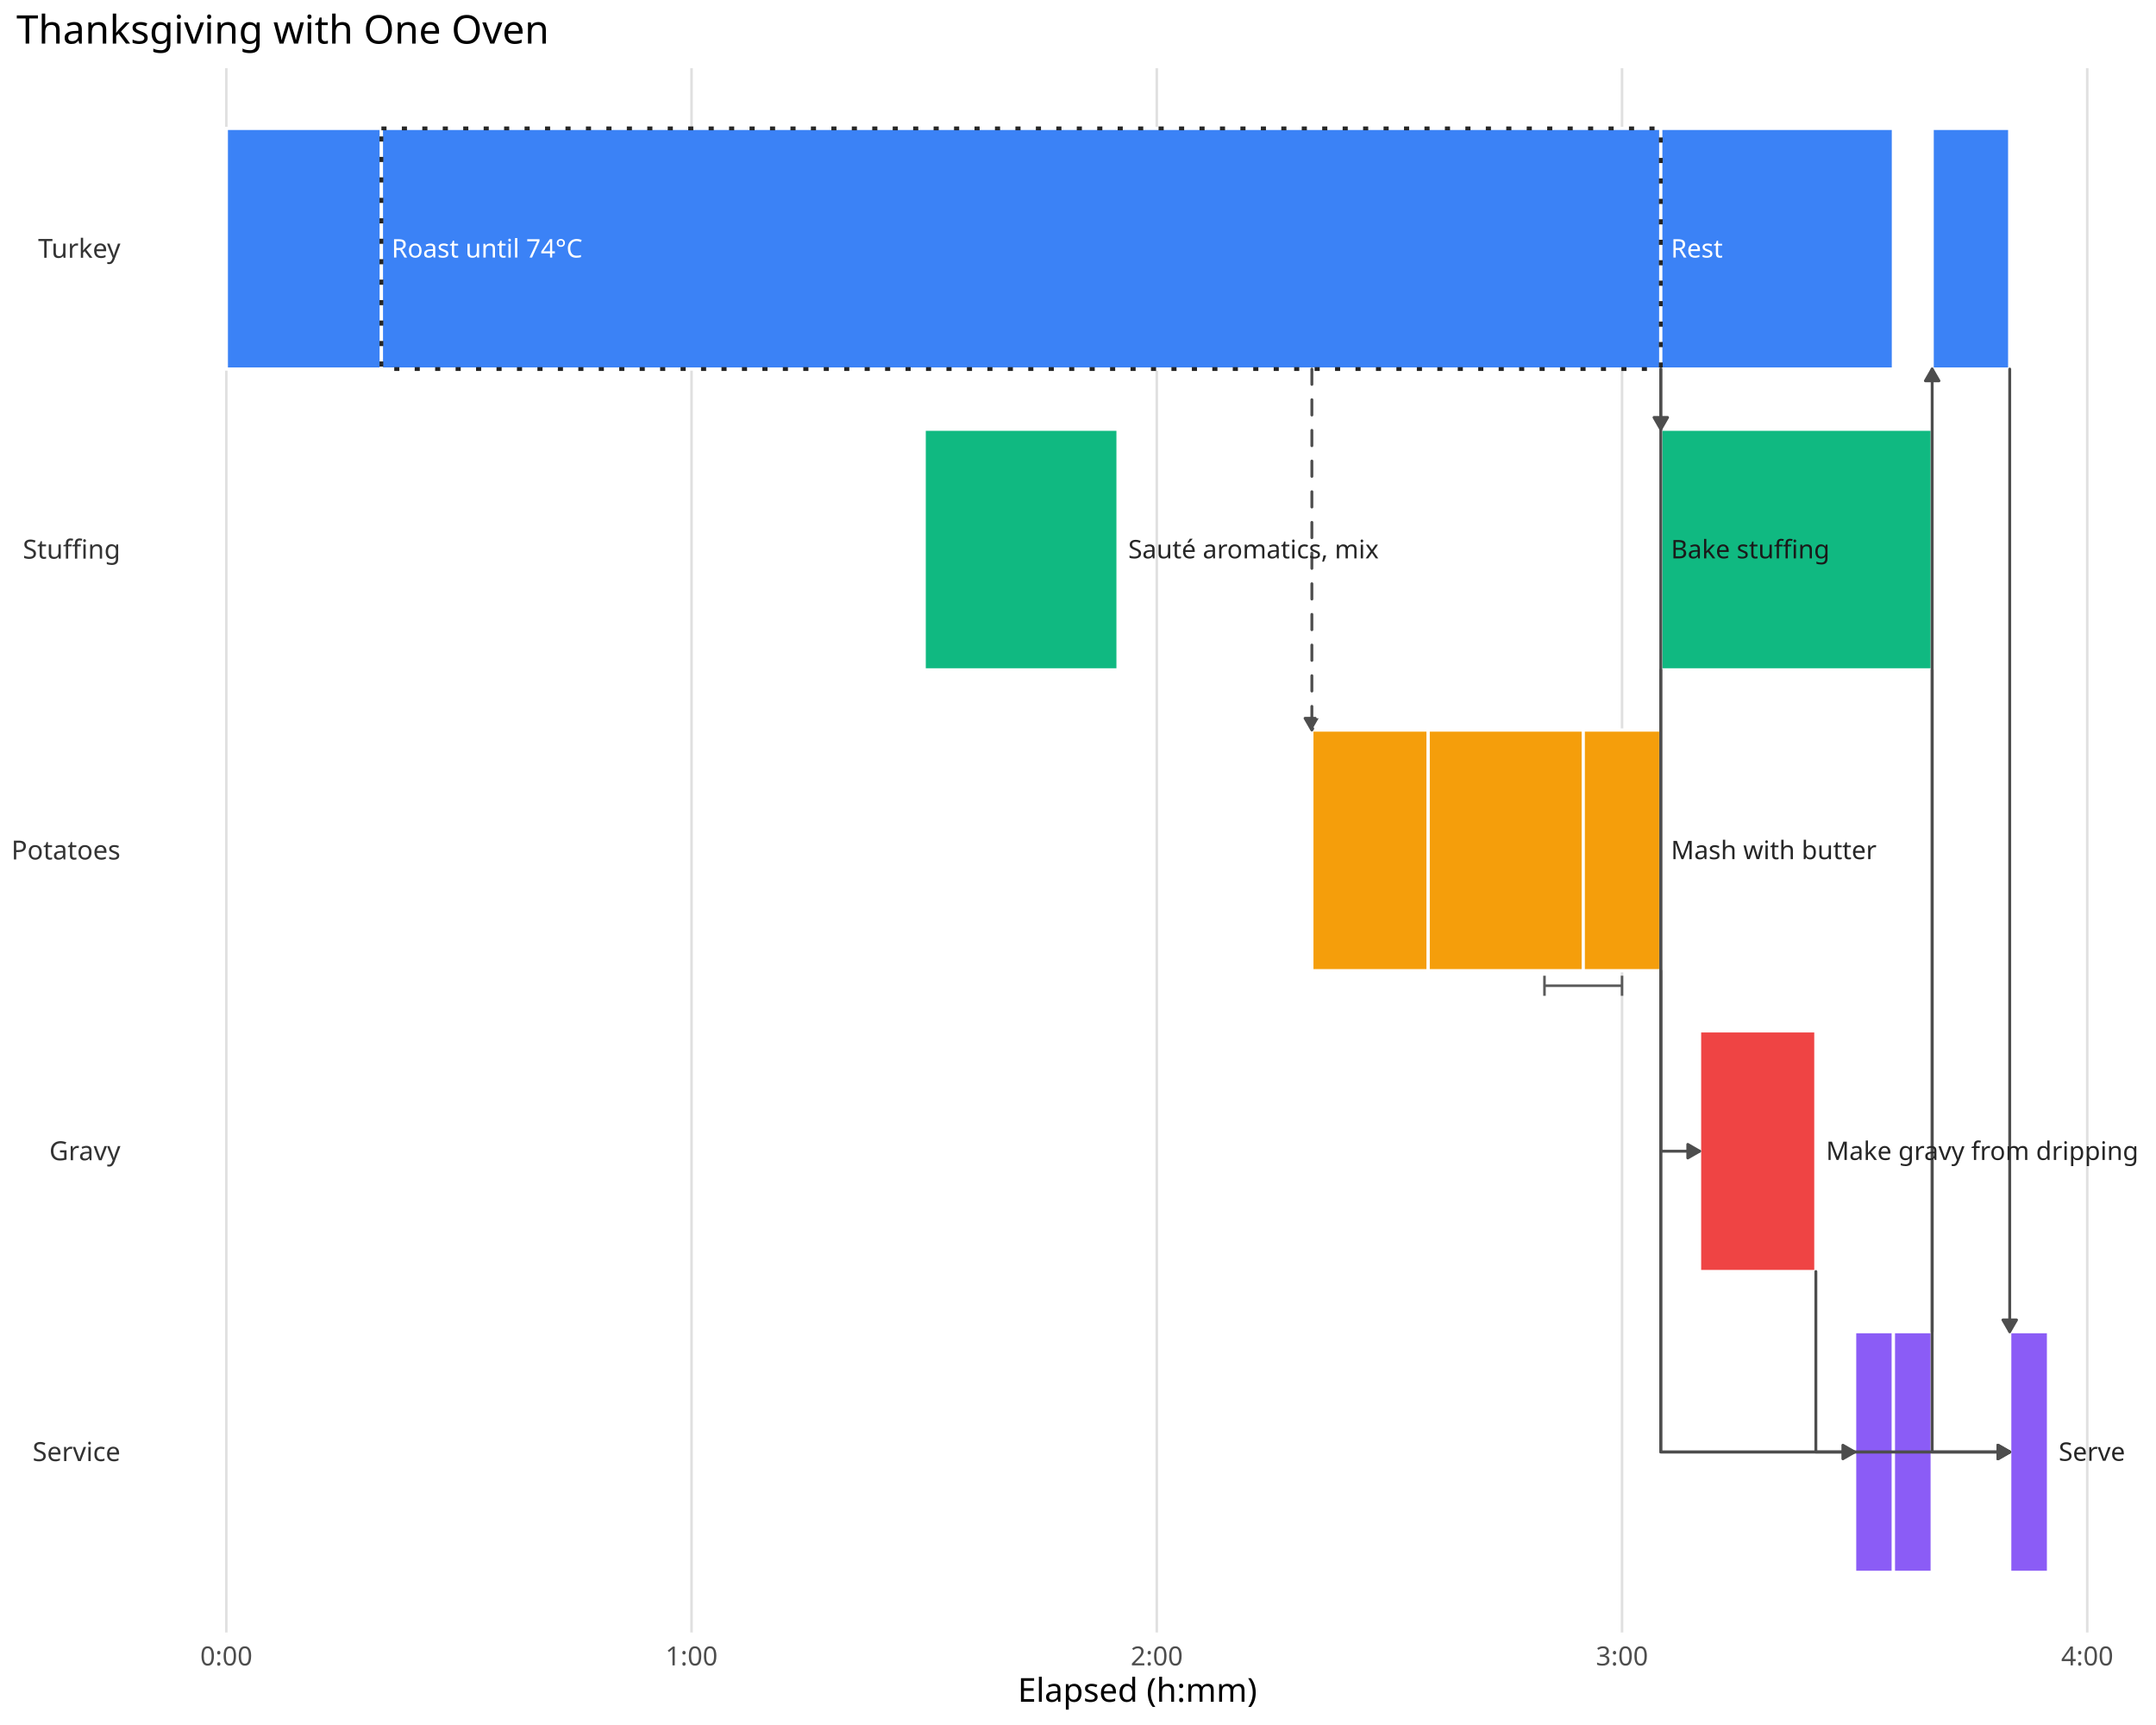
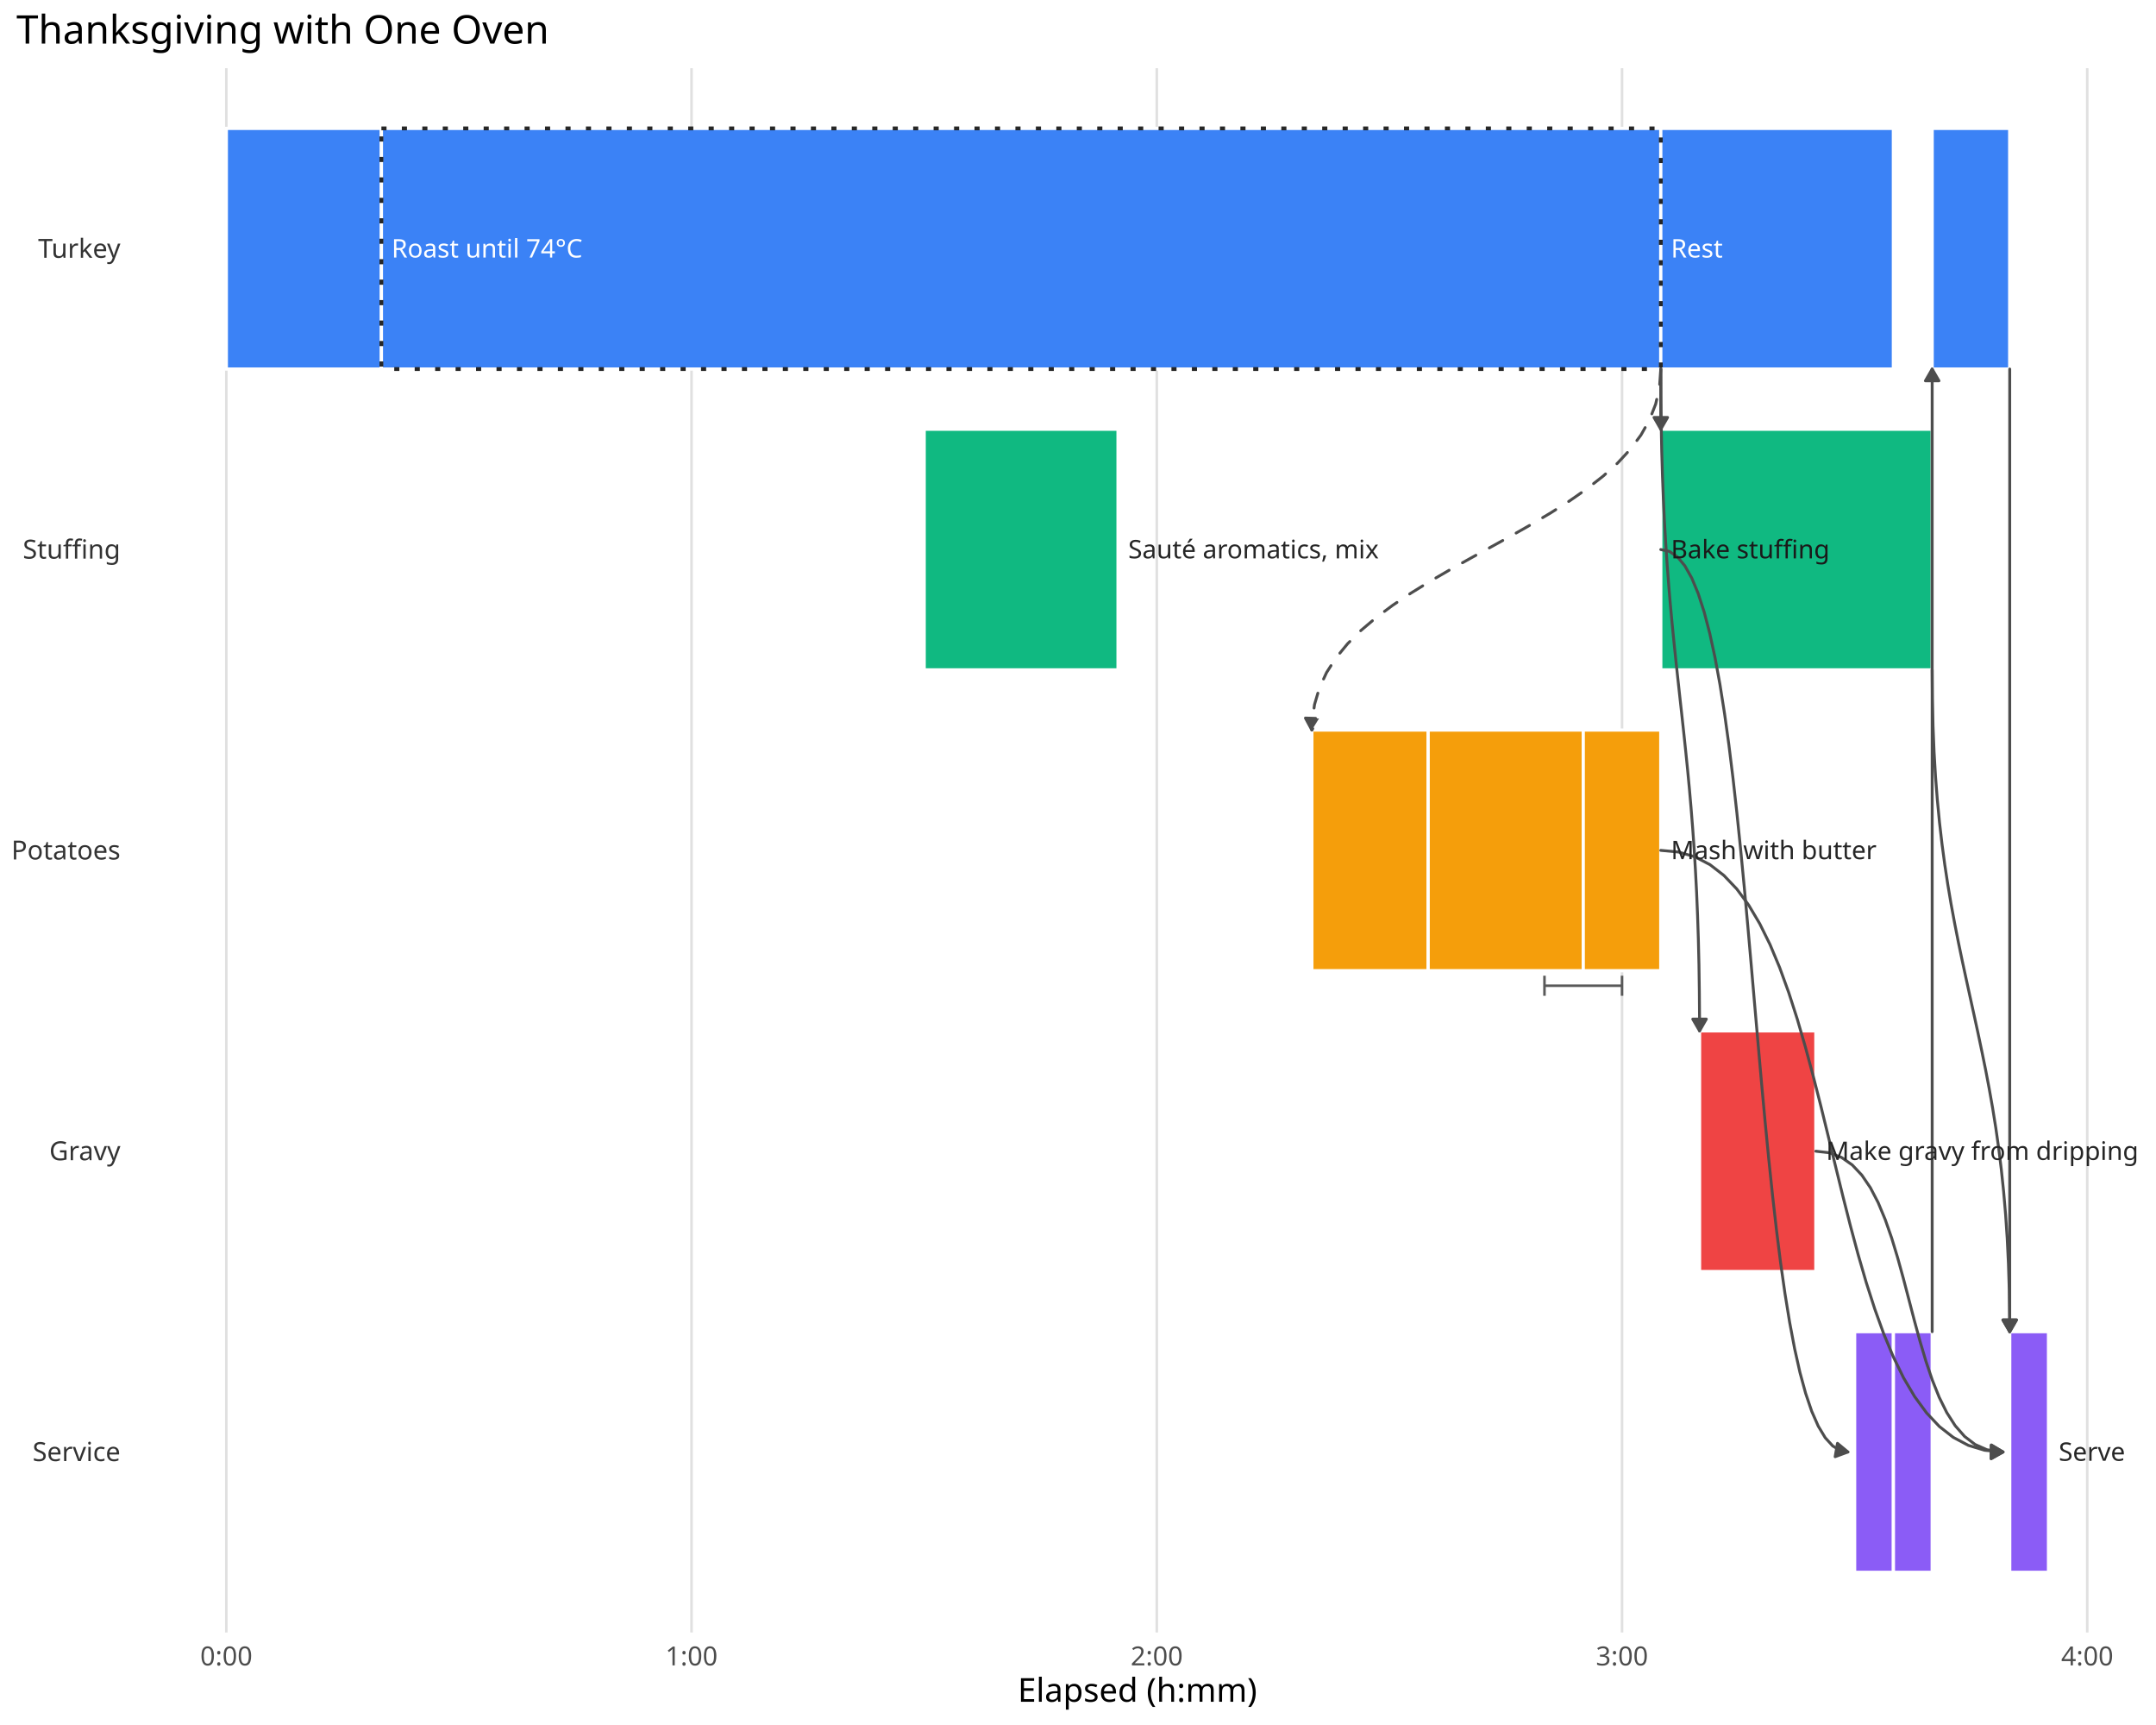
<svg xmlns="http://www.w3.org/2000/svg" class="svglite" data-engine-version="2.0" width="720.00pt" height="576.00pt" viewBox="0 0 720.00 576.00">
  <defs>
    <style type="text/css">
    .svglite line, .svglite polyline, .svglite polygon, .svglite path, .svglite rect, .svglite circle {
      fill: none;
      stroke: #000000;
      stroke-linecap: round;
      stroke-linejoin: round;
      stroke-miterlimit: 10.00;
    }
  </style>
  </defs>
  <rect width="100%" height="100%" style="stroke: none; fill: #FFFFFF;" />
  <defs>
    <clipPath id="cpMC4wMHw3MjAuMDB8MC4wMHw1NzYuMDA=">
      <rect x="0.00" y="0.00" width="720.00" height="576.00" />
    </clipPath>
  </defs>
  <g clip-path="url(#cpMC4wMHw3MjAuMDB8MC4wMHw1NzYuMDA=)">
    <rect x="0.00" y="0.00" width="720.00" height="576.00" style="stroke-width: 1.07; stroke: none; fill: #FFFFFF;" />
  </g>
  <defs>
    <clipPath id="cpNDUuMTV8NzE0LjUyfDIyLjc4fDU0NS4xMQ==">
      <rect x="45.15" y="22.78" width="669.37" height="522.33" />
    </clipPath>
  </defs>
  <g clip-path="url(#cpNDUuMTV8NzE0LjUyfDIyLjc4fDU0NS4xMQ==)">
    <polyline points="75.58,545.11 75.58,22.78 " style="stroke-width: 0.85; stroke: #E0E0E0; stroke-linecap: butt;" />
    <polyline points="230.94,545.11 230.94,22.78 " style="stroke-width: 0.85; stroke: #E0E0E0; stroke-linecap: butt;" />
    <polyline points="386.31,545.11 386.31,22.78 " style="stroke-width: 0.85; stroke: #E0E0E0; stroke-linecap: butt;" />
    <polyline points="541.68,545.11 541.68,22.78 " style="stroke-width: 0.85; stroke: #E0E0E0; stroke-linecap: butt;" />
    <polyline points="697.04,545.11 697.04,22.78 " style="stroke-width: 0.85; stroke: #E0E0E0; stroke-linecap: butt;" />
    <rect x="528.73" y="243.77" width="12.95" height="80.36" style="stroke-width: 1.07; stroke: none; stroke-linecap: butt; stroke-linejoin: miter; fill: #F59E0B; fill-opacity: 0.30;" />
    <line x1="515.78" y1="329.15" x2="541.68" y2="329.15" style="stroke-width: 0.85; stroke: #595959; stroke-linecap: butt;" />
    <line x1="515.78" y1="332.50" x2="515.78" y2="325.80" style="stroke-width: 0.85; stroke: #595959; stroke-linecap: butt;" />
    <line x1="541.68" y1="332.50" x2="541.68" y2="325.80" style="stroke-width: 0.85; stroke: #595959; stroke-linecap: butt;" />
    <rect x="75.58" y="42.87" width="51.79" height="80.36" style="stroke-width: 1.07; stroke: #FFFFFF; stroke-linecap: butt; stroke-linejoin: miter; fill: #3B82F6;" />
    <rect x="127.37" y="42.87" width="427.26" height="80.36" style="stroke-width: 1.07; stroke: #FFFFFF; stroke-linecap: butt; stroke-linejoin: miter; fill: #3B82F6;" />
    <rect x="554.62" y="42.87" width="77.68" height="80.36" style="stroke-width: 1.07; stroke: #FFFFFF; stroke-linecap: butt; stroke-linejoin: miter; fill: #3B82F6;" />
    <rect x="645.25" y="42.87" width="25.89" height="80.36" style="stroke-width: 1.07; stroke: #FFFFFF; stroke-linecap: butt; stroke-linejoin: miter; fill: #3B82F6;" />
    <rect x="308.63" y="143.32" width="64.74" height="80.36" style="stroke-width: 1.07; stroke: #FFFFFF; stroke-linecap: butt; stroke-linejoin: miter; fill: #10B981;" />
    <rect x="554.62" y="143.32" width="90.63" height="80.36" style="stroke-width: 1.07; stroke: #FFFFFF; stroke-linecap: butt; stroke-linejoin: miter; fill: #10B981;" />
    <rect x="438.10" y="243.77" width="38.84" height="80.36" style="stroke-width: 1.07; stroke: #FFFFFF; stroke-linecap: butt; stroke-linejoin: miter; fill: #F59E0B;" />
    <rect x="476.94" y="243.77" width="51.79" height="80.36" style="stroke-width: 1.07; stroke: #FFFFFF; stroke-linecap: butt; stroke-linejoin: miter; fill: #F59E0B;" />
    <rect x="528.73" y="243.77" width="25.89" height="80.36" style="stroke-width: 1.07; stroke: #FFFFFF; stroke-linecap: butt; stroke-linejoin: miter; fill: #F59E0B;" />
    <rect x="567.57" y="344.22" width="38.84" height="80.36" style="stroke-width: 1.07; stroke: #FFFFFF; stroke-linecap: butt; stroke-linejoin: miter; fill: #EF4444;" />
    <rect x="619.36" y="444.66" width="12.95" height="80.36" style="stroke-width: 1.07; stroke: #FFFFFF; stroke-linecap: butt; stroke-linejoin: miter; fill: #8B5CF6;" />
    <rect x="632.31" y="444.66" width="12.95" height="80.36" style="stroke-width: 1.07; stroke: #FFFFFF; stroke-linecap: butt; stroke-linejoin: miter; fill: #8B5CF6;" />
    <rect x="671.15" y="444.66" width="12.95" height="80.36" style="stroke-width: 1.07; stroke: #FFFFFF; stroke-linecap: butt; stroke-linejoin: miter; fill: #8B5CF6;" />
    <rect x="127.37" y="42.87" width="427.26" height="80.36" style="stroke-width: 1.28; stroke: #262626; stroke-dasharray: 1.71,5.12; stroke-linecap: butt; stroke-linejoin: miter;" />
-     <polyline points="645.25,444.66 645.25,123.23 " style="stroke-width: 0.96; stroke: #4D4D4D;" />
+     <polyline points="645.25,444.66 645.25,432.90 645.25,421.70 645.25,411.02 645.25,400.80 645.25,391.00 645.25,381.58 645.25,372.49 645.25,363.70 645.25,355.19 645.25,346.91 645.25,338.85 645.25,330.97 645.25,323.25 645.25,315.67 645.25,308.18 645.25,300.78 645.25,293.44 645.25,286.13 645.25,278.82 645.25,271.50 645.25,264.14 645.25,256.70 645.25,249.18 645.25,241.54 645.25,233.76 645.25,225.81 645.25,217.67 645.25,209.30 645.25,200.68 645.25,191.78 645.25,182.56 645.25,172.99 645.25,163.02 645.25,152.62 645.25,141.74 645.25,130.32 645.25,123.23 " style="stroke-width: 0.96; stroke: #4D4D4D;" />
    <polygon points="647.52,127.16 645.25,123.23 642.99,127.16 " style="stroke-width: 0.96; stroke: #4D4D4D; fill: #4D4D4D;" />
-     <polyline points="554.62,123.23 554.62,143.32 " style="stroke-width: 0.96; stroke: #4D4D4D;" />
+     <polyline points="554.62,123.23 554.62,125.97 554.62,128.29 554.62,130.34 554.62,132.22 554.62,134.05 554.62,135.93 554.62,137.94 554.62,140.21 554.62,142.88 554.62,143.32 " style="stroke-width: 0.96; stroke: #4D4D4D;" />
    <polygon points="552.36,139.39 554.62,143.32 556.89,139.39 " style="stroke-width: 0.96; stroke: #4D4D4D; fill: #4D4D4D;" />
-     <polyline points="438.10,123.23 438.10,243.77 " style="stroke-width: 0.96; stroke: #4D4D4D; stroke-dasharray: 5.12,5.12;" />
-     <polygon points="435.83,239.84 438.10,243.77 440.37,239.84 " style="stroke-width: 0.96; stroke: #4D4D4D; stroke-dasharray: 5.12,5.12; fill: #4D4D4D;" />
-     <polyline points="554.62,123.23 554.62,384.40 567.57,384.40 " style="stroke-width: 0.96; stroke: #4D4D4D;" />
-     <polygon points="563.64,386.66 567.57,384.40 563.64,382.13 " style="stroke-width: 0.96; stroke: #4D4D4D; fill: #4D4D4D;" />
-     <polyline points="554.62,223.68 554.62,484.84 619.36,484.84 " style="stroke-width: 0.96; stroke: #4D4D4D;" />
-     <polygon points="615.43,487.11 619.36,484.84 615.43,482.58 " style="stroke-width: 0.96; stroke: #4D4D4D; fill: #4D4D4D;" />
-     <polyline points="671.15,123.23 671.15,444.66 " style="stroke-width: 0.96; stroke: #4D4D4D;" />
+     <polyline points="554.62,123.23 554.19,129.28 552.91,134.94 550.83,140.26 547.99,145.28 544.44,150.04 540.24,154.59 535.42,158.94 530.06,163.14 524.23,167.21 518.00,171.17 511.47,175.06 504.72,178.89 497.85,182.68 490.95,186.48 484.14,190.29 477.50,194.15 471.13,198.08 465.12,202.09 459.55,206.23 454.49,210.52 450.01,214.98 446.17,219.65 443.02,224.55 440.61,229.74 438.99,235.24 438.18,241.11 438.10,243.77 " style="stroke-width: 0.96; stroke: #4D4D4D; stroke-dasharray: 5.12,5.12;" />
+     <polygon points="435.95,239.77 438.10,243.77 440.49,239.91 " style="stroke-width: 0.96; stroke: #4D4D4D; stroke-dasharray: 5.12,5.12; fill: #4D4D4D;" />
+     <polyline points="554.62,123.23 554.66,132.93 554.77,142.07 554.94,150.72 555.19,158.93 555.49,166.76 555.85,174.26 556.27,181.46 556.74,188.41 557.25,195.13 557.80,201.66 558.39,208.04 559.01,214.29 559.65,220.45 560.31,226.55 560.97,232.60 561.64,238.66 562.30,244.73 562.95,250.87 563.58,257.08 564.18,263.41 564.74,269.88 565.27,276.53 565.76,283.39 566.19,290.49 566.58,297.87 566.90,305.57 567.17,313.64 567.37,322.12 567.50,331.07 567.57,340.56 567.57,344.22 " style="stroke-width: 0.96; stroke: #4D4D4D;" />
+     <polygon points="565.30,340.29 567.57,344.22 569.83,340.29 " style="stroke-width: 0.96; stroke: #4D4D4D; fill: #4D4D4D;" />
+     <polyline points="554.62,183.50 557.50,184.12 560.17,185.94 562.65,188.92 564.96,193.01 567.11,198.18 569.11,204.36 570.98,211.52 572.74,219.60 574.38,228.54 575.92,238.29 577.37,248.76 578.74,259.88 580.05,271.58 581.30,283.76 582.51,296.33 583.68,309.20 584.83,322.27 585.97,335.43 587.12,348.58 588.27,361.61 589.45,374.43 590.67,386.94 591.93,399.04 593.25,410.63 594.63,421.64 596.10,431.97 597.66,441.57 599.32,450.35 601.09,458.26 602.99,465.24 605.02,471.23 607.20,476.19 609.54,480.08 612.06,482.84 614.77,484.44 617.11,484.84 " style="stroke-width: 0.96; stroke: #4D4D4D;" />
+     <polygon points="612.85,486.41 617.11,484.84 613.63,481.94 " style="stroke-width: 0.96; stroke: #4D4D4D; fill: #4D4D4D;" />
+     <polyline points="671.15,123.23 671.15,135.00 671.15,146.19 671.15,156.88 671.15,167.09 671.15,176.89 671.15,186.32 671.15,195.41 671.15,204.19 671.15,212.71 671.15,220.98 671.15,229.04 671.15,236.92 671.15,244.64 671.15,252.23 671.15,259.71 671.15,267.11 671.15,274.46 671.15,281.77 671.15,289.07 671.15,296.40 671.15,303.76 671.15,311.19 671.15,318.71 671.15,326.35 671.15,334.13 671.15,342.08 671.15,350.23 671.15,358.59 671.15,367.21 671.15,376.12 671.15,385.34 671.15,394.91 671.15,404.87 671.15,415.27 671.15,426.15 671.15,437.57 671.15,444.66 " style="stroke-width: 0.96; stroke: #4D4D4D;" />
    <polygon points="668.88,440.74 671.15,444.66 673.42,440.74 " style="stroke-width: 0.96; stroke: #4D4D4D; fill: #4D4D4D;" />
-     <polyline points="645.25,223.68 645.25,484.84 671.15,484.84 " style="stroke-width: 0.96; stroke: #4D4D4D;" />
-     <polygon points="667.22,487.11 671.15,484.84 667.22,482.58 " style="stroke-width: 0.96; stroke: #4D4D4D; fill: #4D4D4D;" />
-     <polyline points="554.62,324.13 554.62,484.84 671.15,484.84 " style="stroke-width: 0.96; stroke: #4D4D4D;" />
-     <polygon points="667.22,487.11 671.15,484.84 667.22,482.58 " style="stroke-width: 0.96; stroke: #4D4D4D; fill: #4D4D4D;" />
-     <polyline points="606.41,424.58 606.41,484.84 671.15,484.84 " style="stroke-width: 0.96; stroke: #4D4D4D;" />
-     <polygon points="667.22,487.11 671.15,484.84 667.22,482.58 " style="stroke-width: 0.96; stroke: #4D4D4D; fill: #4D4D4D;" />
+     <polyline points="645.25,223.68 645.33,233.35 645.54,242.47 645.89,251.10 646.37,259.30 646.98,267.11 647.70,274.60 648.53,281.78 649.46,288.71 650.48,295.42 651.58,301.95 652.76,308.31 653.99,314.55 655.27,320.70 656.58,326.78 657.90,332.82 659.23,338.86 660.55,344.92 661.84,351.03 663.10,357.22 664.30,363.53 665.44,369.98 666.50,376.60 667.47,383.43 668.34,390.50 669.11,397.84 669.77,405.50 670.31,413.52 670.72,421.95 671.00,430.84 671.13,440.26 671.15,444.66 " style="stroke-width: 0.96; stroke: #4D4D4D;" />
+     <polygon points="668.87,440.74 671.15,444.66 673.40,440.73 " style="stroke-width: 0.96; stroke: #4D4D4D; fill: #4D4D4D;" />
+     <polyline points="554.62,283.95 560.56,284.50 566.03,286.11 571.07,288.73 575.71,292.33 580.01,296.85 583.99,302.24 587.68,308.46 591.12,315.43 594.33,323.11 597.34,331.40 600.19,340.24 602.89,349.53 605.49,359.18 608.02,369.09 610.49,379.17 612.95,389.30 615.42,399.37 617.94,409.29 620.54,418.96 623.24,428.26 626.09,437.11 629.09,445.43 632.30,453.12 635.72,460.12 639.41,466.36 643.38,471.78 647.66,476.33 652.30,479.96 657.32,482.62 662.77,484.26 668.70,484.84 668.90,484.84 " style="stroke-width: 0.96; stroke: #4D4D4D;" />
+     <polygon points="664.96,487.10 668.90,484.84 664.98,482.56 " style="stroke-width: 0.96; stroke: #4D4D4D; fill: #4D4D4D;" />
+     <polyline points="606.41,384.40 610.94,384.93 614.97,386.48 618.56,388.99 621.76,392.39 624.63,396.61 627.22,401.58 629.56,407.20 631.72,413.37 633.72,419.97 635.62,426.86 637.47,433.91 639.31,440.97 641.20,447.91 643.18,454.57 645.30,460.83 647.60,466.57 650.13,471.68 652.94,476.06 656.08,479.64 659.58,482.33 663.52,484.08 667.94,484.82 668.90,484.84 " style="stroke-width: 0.96; stroke: #4D4D4D;" />
+     <polygon points="664.92,487.02 668.90,484.84 665.02,482.49 " style="stroke-width: 0.96; stroke: #4D4D4D; fill: #4D4D4D;" />
    <text x="130.77" y="85.99" style="font-size: 8.54px; fill: #FFFFFF; font-family: sans;" textLength="61.78px" lengthAdjust="spacingAndGlyphs">Roast until 74°C</text>
    <text x="558.02" y="85.99" style="font-size: 8.54px; fill: #FFFFFF; font-family: sans;" textLength="17.56px" lengthAdjust="spacingAndGlyphs">Rest</text>
    <text x="376.76" y="186.44" style="font-size: 8.54px; fill: #262626; font-family: sans;" textLength="79.71px" lengthAdjust="spacingAndGlyphs">Sauté aromatics, mix</text>
    <text x="558.02" y="186.44" style="font-size: 8.54px; fill: #1A1A1A; font-family: sans;" textLength="49.36px" lengthAdjust="spacingAndGlyphs">Bake stuffing</text>
    <text x="558.02" y="286.89" style="font-size: 8.54px; fill: #262626; font-family: sans;" textLength="62.63px" lengthAdjust="spacingAndGlyphs">Mash with butter</text>
    <text x="609.81" y="387.33" style="font-size: 8.54px; fill: #262626; font-family: sans;" textLength="100.59px" lengthAdjust="spacingAndGlyphs">Make gravy from drippings</text>
    <text x="687.50" y="487.78" style="font-size: 8.54px; fill: #262626; font-family: sans;" textLength="22.30px" lengthAdjust="spacingAndGlyphs">Serve</text>
  </g>
  <g clip-path="url(#cpMC4wMHw3MjAuMDB8MC4wMHw1NzYuMDA=)">
    <text x="40.22" y="487.87" text-anchor="end" style="font-size: 8.80px; fill: #333333; font-family: sans;" textLength="29.35px" lengthAdjust="spacingAndGlyphs">Service</text>
    <text x="40.22" y="387.42" text-anchor="end" style="font-size: 8.80px; fill: #333333; font-family: sans;" textLength="23.48px" lengthAdjust="spacingAndGlyphs">Gravy</text>
    <text x="40.22" y="286.98" text-anchor="end" style="font-size: 8.80px; fill: #333333; font-family: sans;" textLength="34.74px" lengthAdjust="spacingAndGlyphs">Potatoes</text>
    <text x="40.22" y="186.53" text-anchor="end" style="font-size: 8.80px; fill: #333333; font-family: sans;" textLength="29.84px" lengthAdjust="spacingAndGlyphs">Stuffing</text>
    <text x="40.22" y="86.08" text-anchor="end" style="font-size: 8.80px; fill: #333333; font-family: sans;" textLength="26.90px" lengthAdjust="spacingAndGlyphs">Turkey</text>
    <text x="75.58" y="556.10" text-anchor="middle" style="font-size: 8.80px; fill: #4D4D4D; font-family: sans;" textLength="17.13px" lengthAdjust="spacingAndGlyphs">0:00</text>
    <text x="230.94" y="556.10" text-anchor="middle" style="font-size: 8.80px; fill: #4D4D4D; font-family: sans;" textLength="17.13px" lengthAdjust="spacingAndGlyphs">1:00</text>
    <text x="386.31" y="556.10" text-anchor="middle" style="font-size: 8.80px; fill: #4D4D4D; font-family: sans;" textLength="17.13px" lengthAdjust="spacingAndGlyphs">2:00</text>
    <text x="541.68" y="556.10" text-anchor="middle" style="font-size: 8.80px; fill: #4D4D4D; font-family: sans;" textLength="17.13px" lengthAdjust="spacingAndGlyphs">3:00</text>
    <text x="697.04" y="556.10" text-anchor="middle" style="font-size: 8.80px; fill: #4D4D4D; font-family: sans;" textLength="17.13px" lengthAdjust="spacingAndGlyphs">4:00</text>
    <text x="379.84" y="568.24" text-anchor="middle" style="font-size: 11.00px; font-family: sans;" textLength="77.65px" lengthAdjust="spacingAndGlyphs">Elapsed (h:mm)</text>
    <text x="5.48" y="14.56" style="font-size: 13.20px; font-family: sans;" textLength="168.78px" lengthAdjust="spacingAndGlyphs">Thanksgiving with One Oven</text>
  </g>
</svg>
